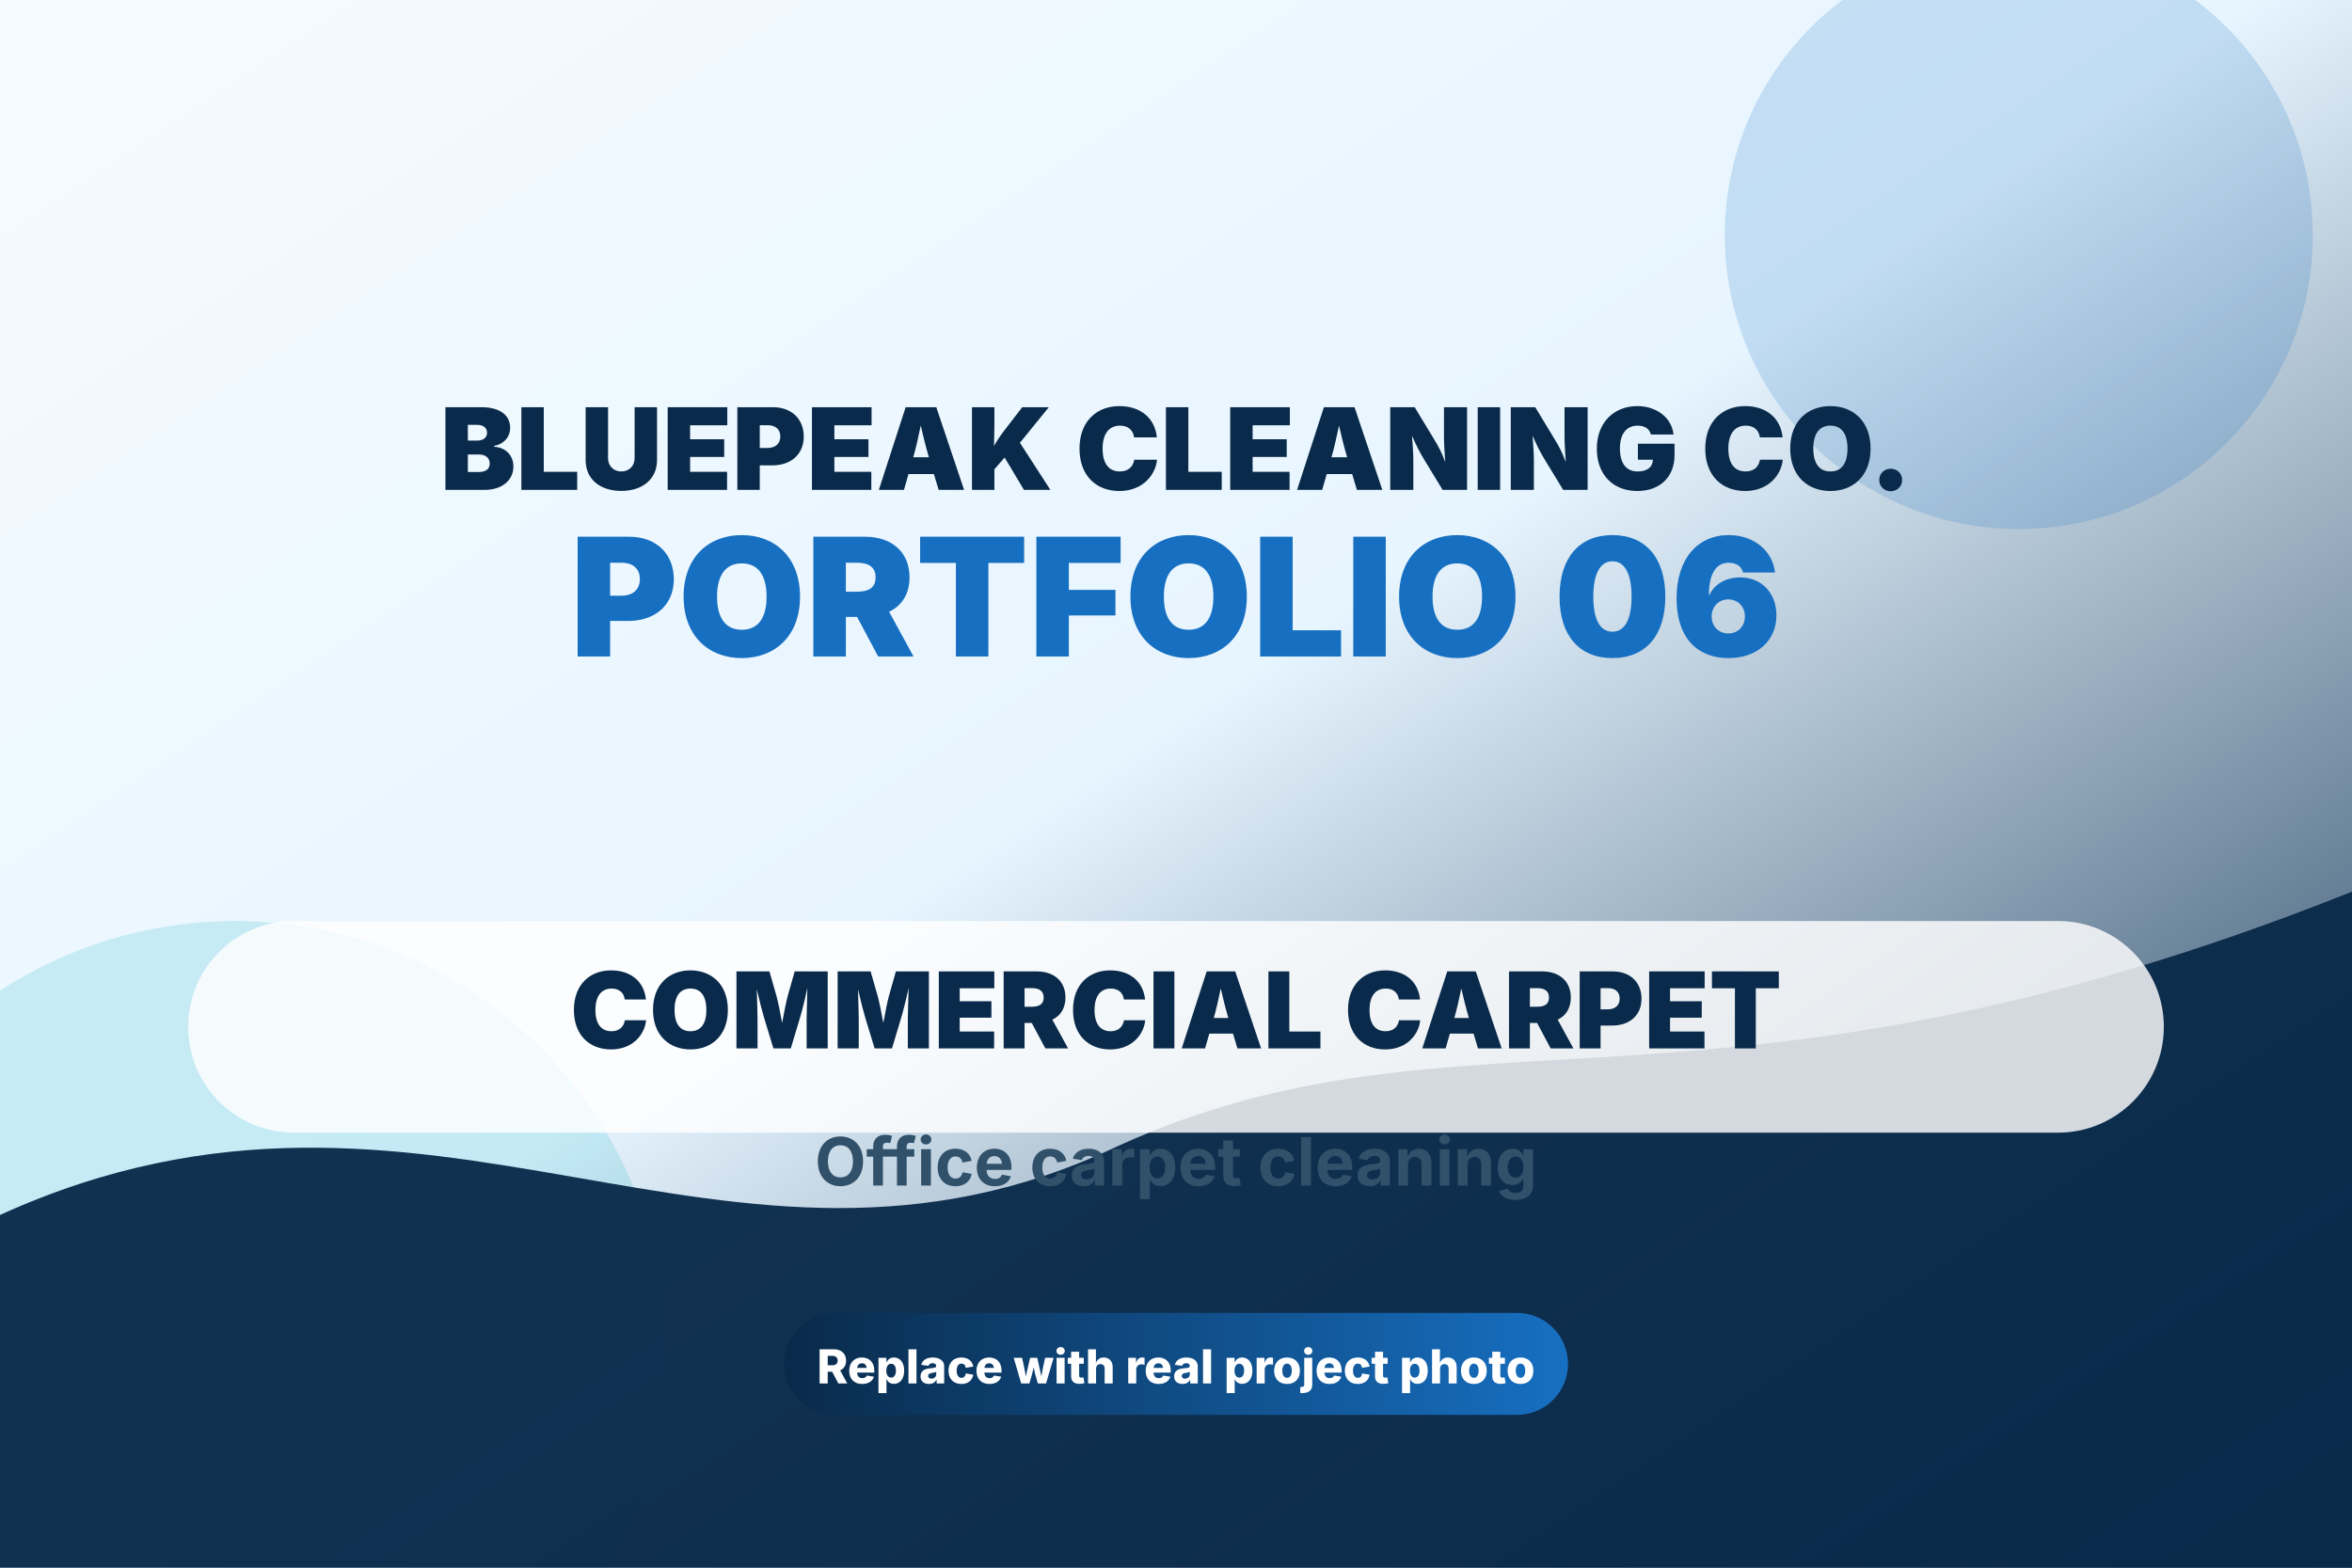
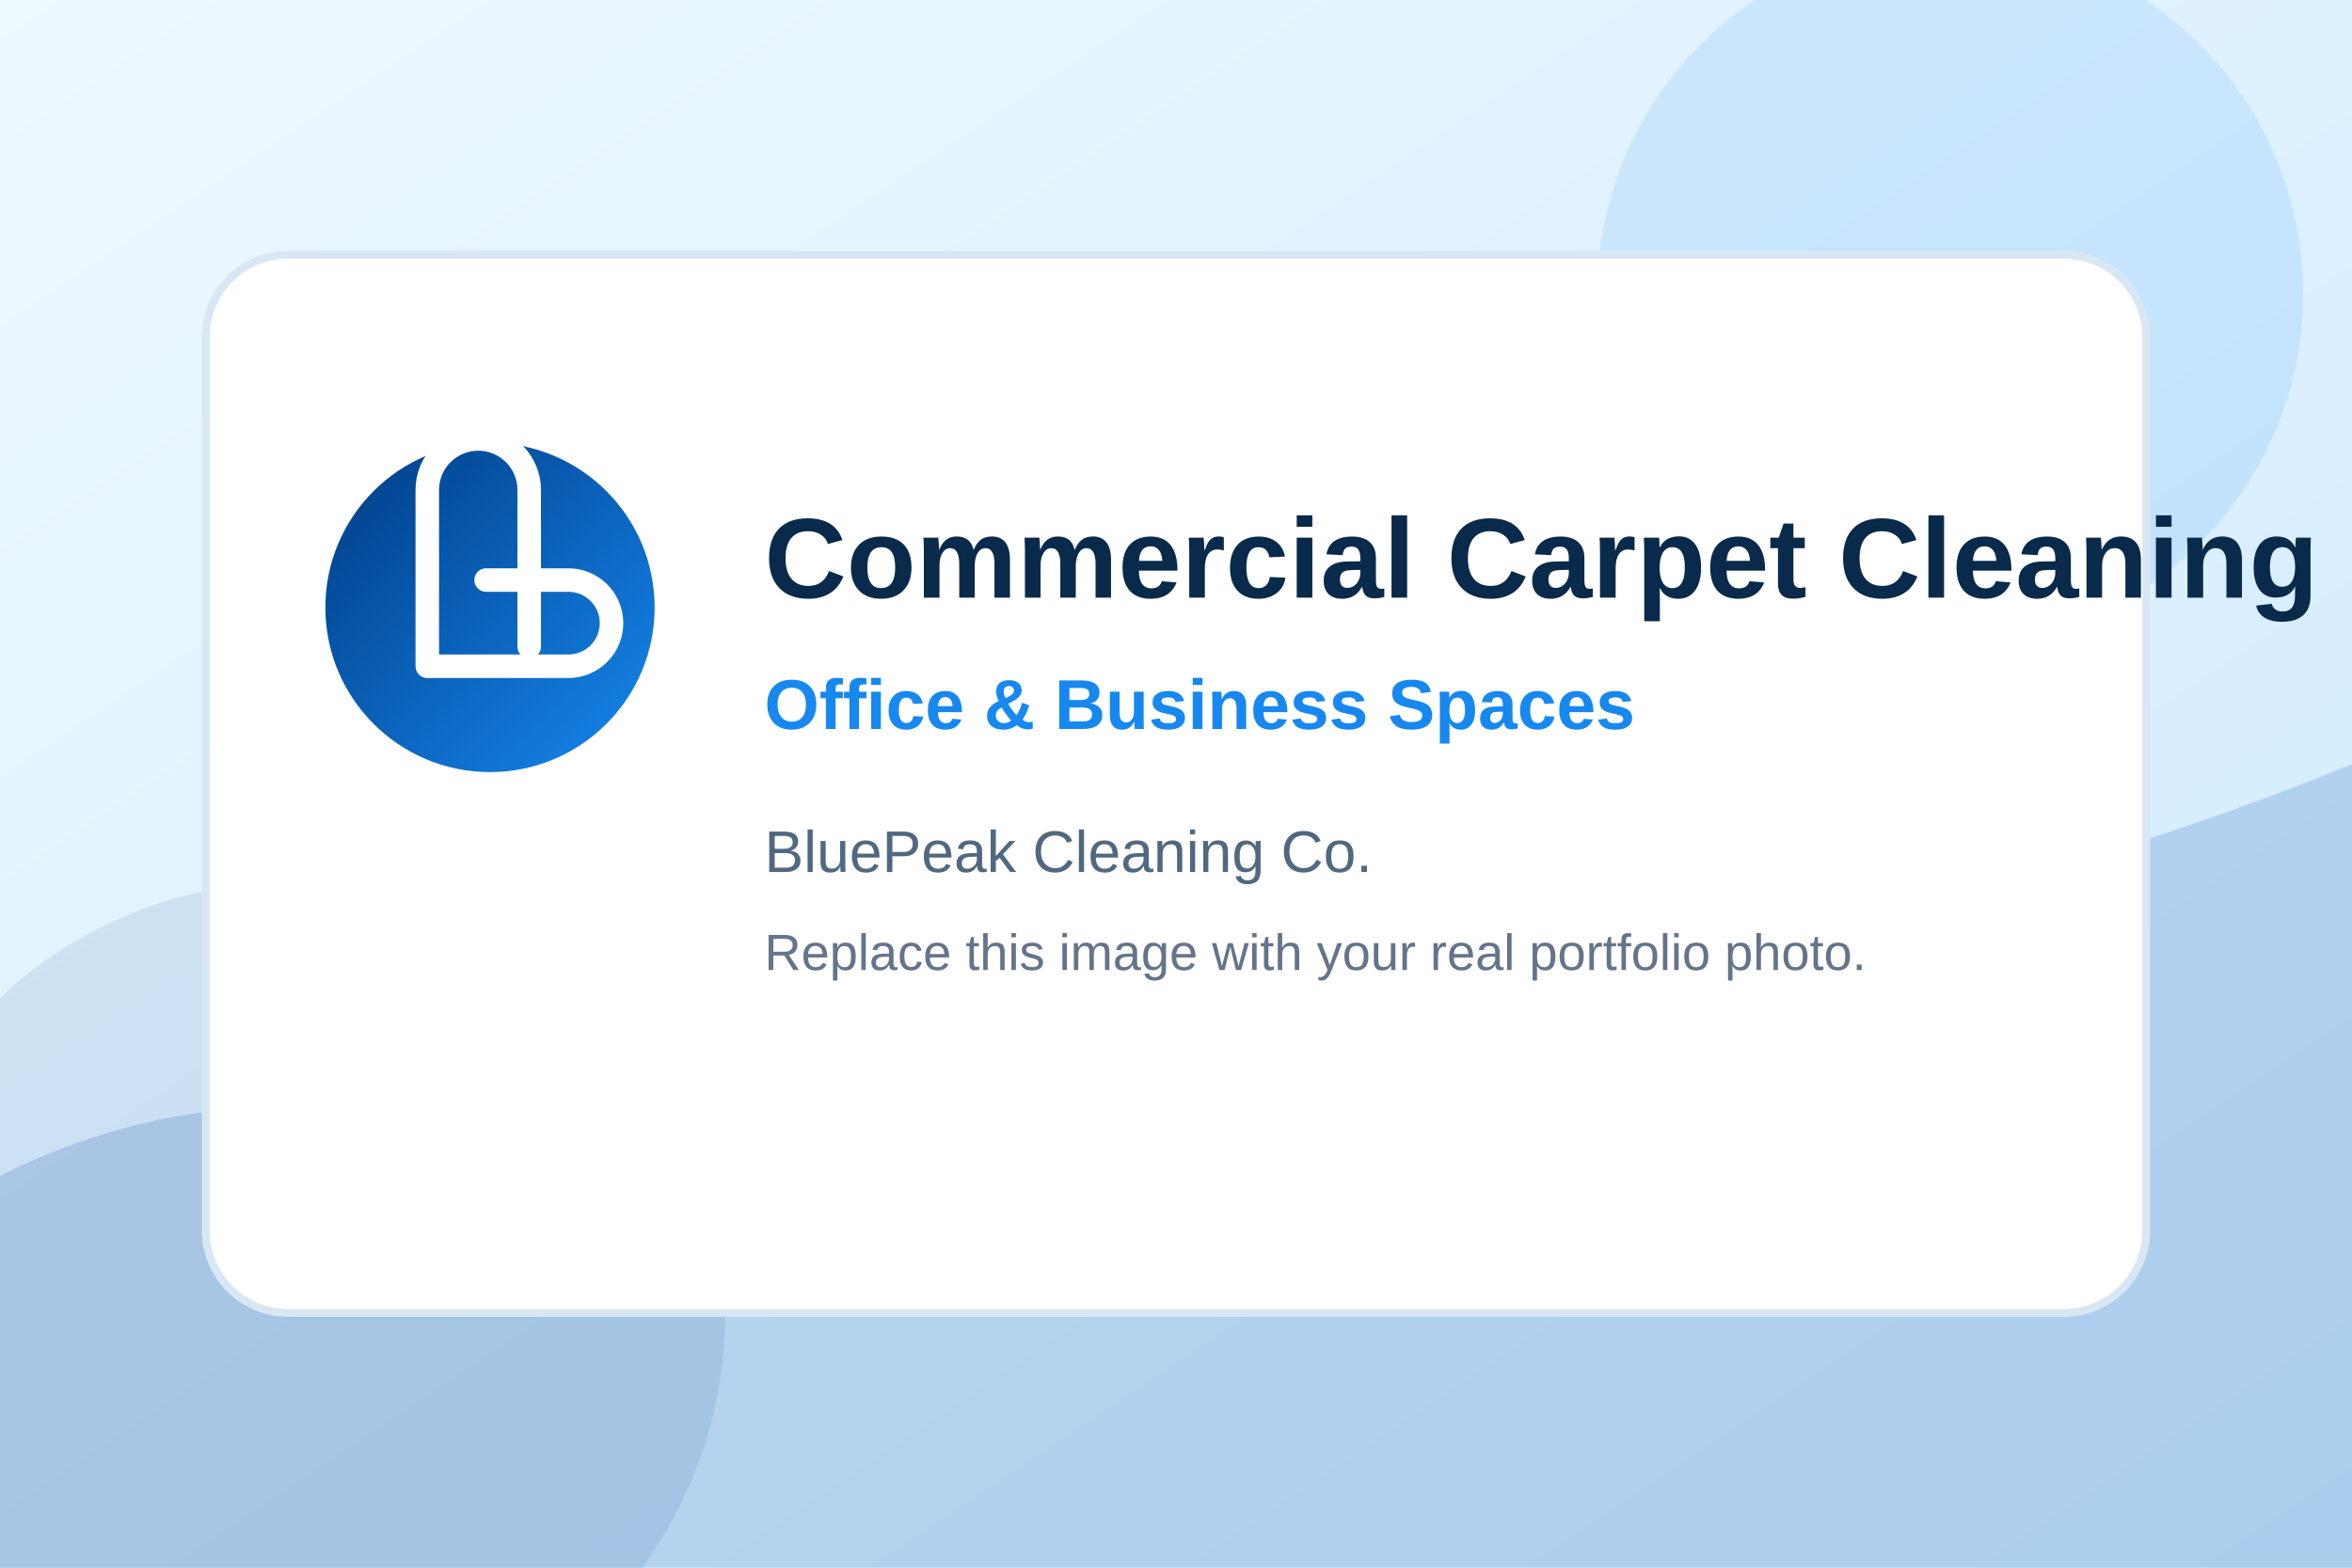
<svg xmlns="http://www.w3.org/2000/svg" width="1200" height="800" viewBox="0 0 1200 800">
  <defs>
    <linearGradient id="g" x1="0" y1="0" x2="1" y2="1">
-       <stop offset="0" stop-color="#f6fbff" />
-       <stop offset="0.48" stop-color="#e7f5ff" />
-       <stop offset="1" stop-color="#092a4a" />
+       <stop stop-color="#edf8ff" />
+       <stop offset="1" stop-color="#cfeaff" />
    </linearGradient>
-     <linearGradient id="b" x1="0" y1="0" x2="1" y2="0">
-       <stop offset="0" stop-color="#092a4a" />
-       <stop offset="1" stop-color="#176fc1" />
+     <linearGradient id="b" x1="0" y1="0" x2="1" y2="1">
+       <stop stop-color="#003b84" />
+       <stop offset="1" stop-color="#1688ef" />
    </linearGradient>
  </defs>
  <rect width="1200" height="800" fill="url(#g)" />
-   <circle cx="1030" cy="120" r="150" fill="#176fc1" opacity="0.18" />
-   <circle cx="120" cy="690" r="220" fill="#22b8c9" opacity="0.18" />
-   <path d="M0 620 C220 520 370 680 570 585 C745 505 875 585 1200 455 L1200 800 L0 800 Z" fill="#092a4a" opacity="0.96" />
-   <path d="M150 470 h900 a54 54 0 0 1 54 54 v0 a54 54 0 0 1 -54 54 H150 a54 54 0 0 1 -54 -54 v0 a54 54 0 0 1 54 -54 Z" fill="#fff" opacity="0.82" />
-   <text x="600" y="250" font-family="Inter, Arial, sans-serif" text-anchor="middle" font-size="58" font-weight="900" fill="#092a4a">BLUEPEAK CLEANING CO.</text>
-   <text x="600" y="335" font-family="Inter, Arial, sans-serif" text-anchor="middle" font-size="84" font-weight="900" fill="#176fc1">PORTFOLIO 06</text>
-   <text x="600" y="535" font-family="Inter, Arial, sans-serif" text-anchor="middle" font-size="54" font-weight="900" fill="#092a4a">COMMERCIAL CARPET</text>
-   <text x="600" y="605" font-family="Inter, Arial, sans-serif" text-anchor="middle" font-size="34" font-weight="700" fill="#31506a">Office carpet cleaning</text>
-   <rect x="400" y="670" width="400" height="52" rx="26" fill="url(#b)" />
-   <text x="600" y="706" font-family="Inter, Arial, sans-serif" text-anchor="middle" font-size="24" font-weight="800" fill="#fff">Replace with real project photo</text>
+   <circle cx="995" cy="150" r="180" fill="#1688ef" opacity=".12" />
+   <circle cx="150" cy="670" r="220" fill="#003b84" opacity=".10" />
+   <path d="M0 600 C200 500 350 650 540 560 C760 455 880 520 1200 390 L1200 800 L0 800 Z" fill="#0a4f9f" opacity=".18" />
+   <rect x="105" y="130" width="990" height="540" rx="42" fill="white" stroke="#d8e7f3" stroke-width="4" />
+   <circle cx="250" cy="310" r="84" fill="url(#b)" />
+   <path d="M220 340h70a22 22 0 0 0 0-44h-42" fill="none" stroke="white" stroke-width="12" stroke-linecap="round" stroke-linejoin="round" />
+   <path d="M218 340V250a26 26 0 0 1 52 0v80" fill="none" stroke="white" stroke-width="12" stroke-linecap="round" stroke-linejoin="round" />
+   <text x="390" y="305" font-family="Arial, sans-serif" font-size="58" font-weight="800" fill="#092a4a">Commercial Carpet Cleaning</text>
+   <text x="390" y="372" font-family="Arial, sans-serif" font-size="36" font-weight="700" fill="#1688ef">Office &amp; Business Spaces</text>
+   <text x="390" y="445" font-family="Arial, sans-serif" font-size="30" fill="#506981">BluePeak Cleaning Co.</text>
+   <text x="390" y="495" font-family="Arial, sans-serif" font-size="26" fill="#64748b">Replace this image with your real portfolio photo.</text>
</svg>
